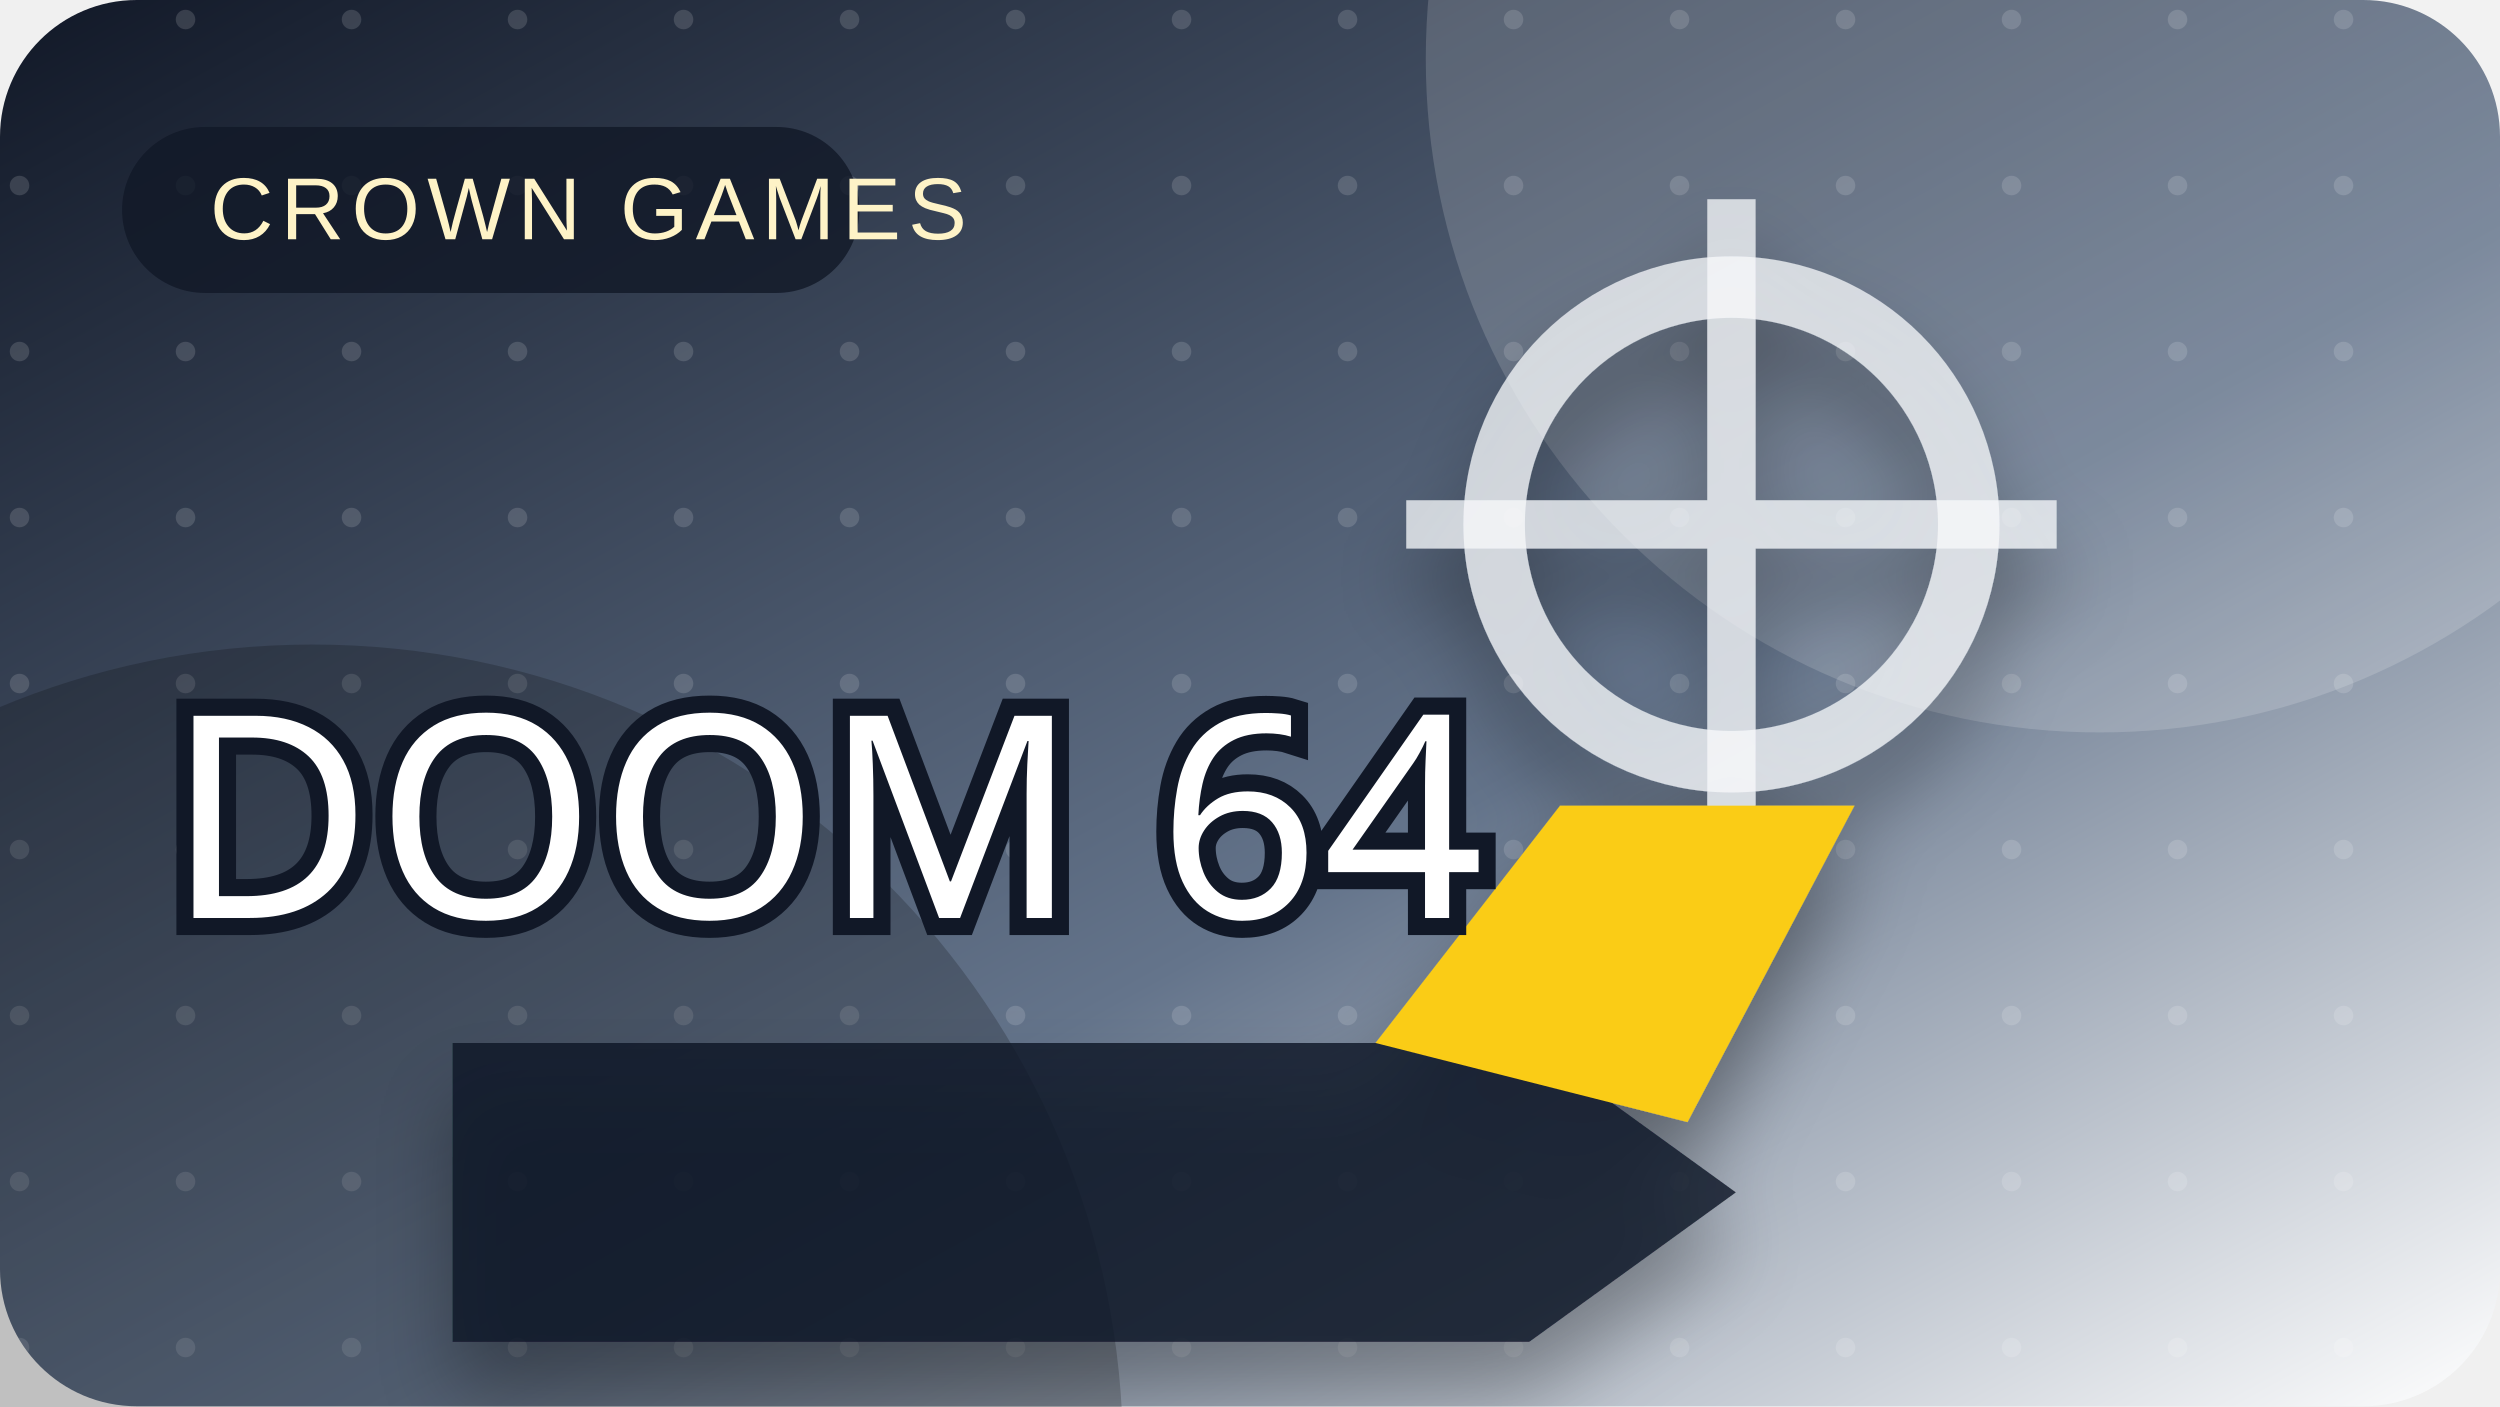
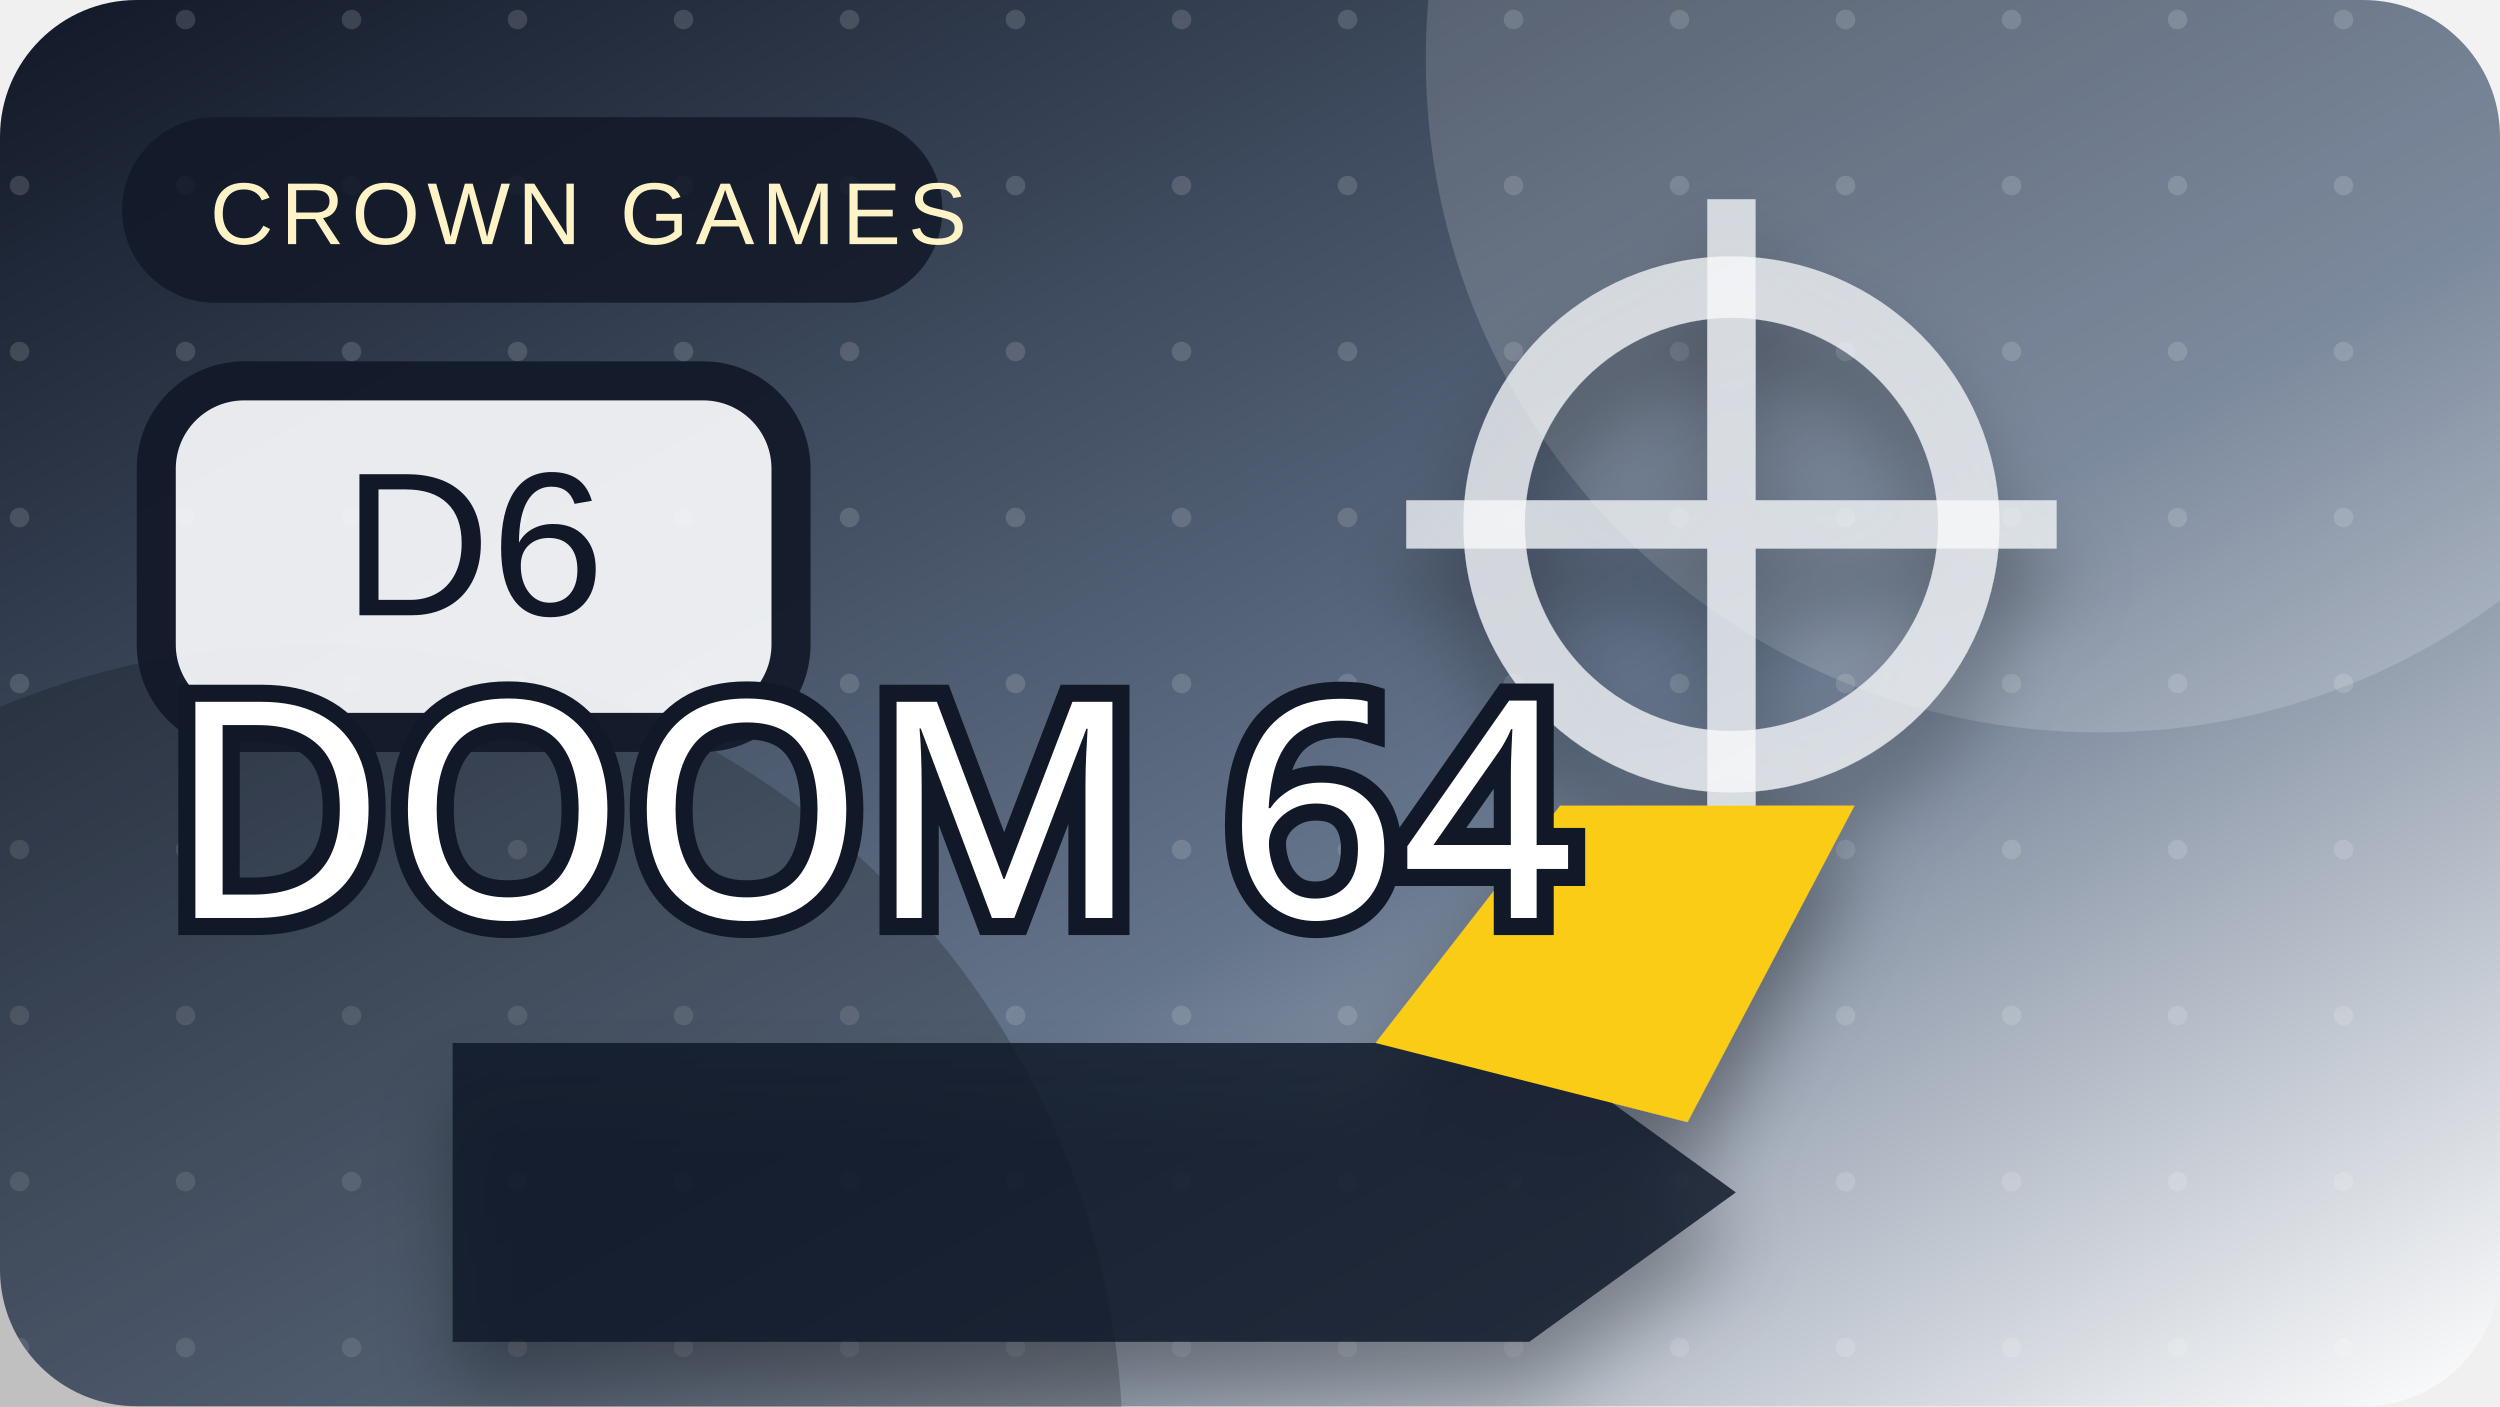
<svg xmlns="http://www.w3.org/2000/svg" width="512" height="288" viewBox="0 0 512 288" role="img" aria-label="Doom 64">
  <defs>
    <linearGradient id="g1844459bg" x1="0" y1="0" x2="1" y2="1">
      <stop offset="0" stop-color="#111827" />
      <stop offset=".58" stop-color="#64748b" />
      <stop offset="1" stop-color="#ffffff" />
    </linearGradient>
    <filter id="g1844459shadow" x="-20%" y="-20%" width="140%" height="140%">
      <feDropShadow dx="0" dy="12" stdDeviation="9" flood-color="#000" flood-opacity=".38" />
    </filter>
    <pattern id="g1844459dots" width="34" height="34" patternUnits="userSpaceOnUse">
      <circle cx="4" cy="4" r="2" fill="#fff" opacity=".2" />
    </pattern>
  </defs>
  <rect width="512" height="288" rx="28" fill="url(#g1844459bg)" />
  <rect width="512" height="288" rx="28" fill="url(#g1844459dots)" opacity=".7" />
  <circle cx="430" cy="12" r="138" fill="#fff" opacity=".16" />
  <circle cx="64" cy="298" r="166" fill="#000" opacity=".2" />
  <g filter="url(#g1844459shadow)" transform="translate(18 -6) scale(.9)">
    <circle cx="374" cy="126" r="54" fill="none" stroke="#f8fafc" stroke-width="14" opacity=".75" />
    <path d="M374 52v148M300 126h148" stroke="#f8fafc" stroke-width="11" opacity=".75" />
    <path d="M83 244h245l47 34-47 34H83z" fill="#111827" opacity=".82" />
    <path d="M293 244l42-54h67l-38 72z" fill="#facc15" />
  </g>
-   <rect x="25" y="26" width="151" height="34" rx="17" fill="#111827" opacity=".82" />
-   <text x="43" y="49" font-size="18" font-family="Arial Black, Arial, sans-serif" fill="#fef3c7" letter-spacing="1.5">CROWN GAMES</text>
-   <text x="34" y="188" font-size="58" font-family="Impact, Arial Black, sans-serif" fill="#fff" stroke="#111827" stroke-width="7" paint-order="stroke" letter-spacing=".5">DOOM 64</text>
+   <rect x="25" y="24" width="168" height="38" rx="19" fill="#111827" opacity=".86" />
+   <text x="43" y="50" font-size="18" font-family="Arial Black, Arial, sans-serif" fill="#fef3c7" letter-spacing="1.5">CROWN GAMES</text>
+   <rect x="32" y="78" width="130" height="72" rx="18" fill="#f8fafc" stroke="#111827" stroke-width="8" opacity=".92" />
+   <text x="97" y="126" text-anchor="middle" font-size="42" font-family="Arial Black, Arial, sans-serif" fill="#111827">D6</text>
+   <text x="34" y="188" font-size="62" font-family="Impact, Arial Black, sans-serif" fill="#fff" stroke="#111827" stroke-width="7" paint-order="stroke" letter-spacing=".5">DOOM 64</text>
</svg>
